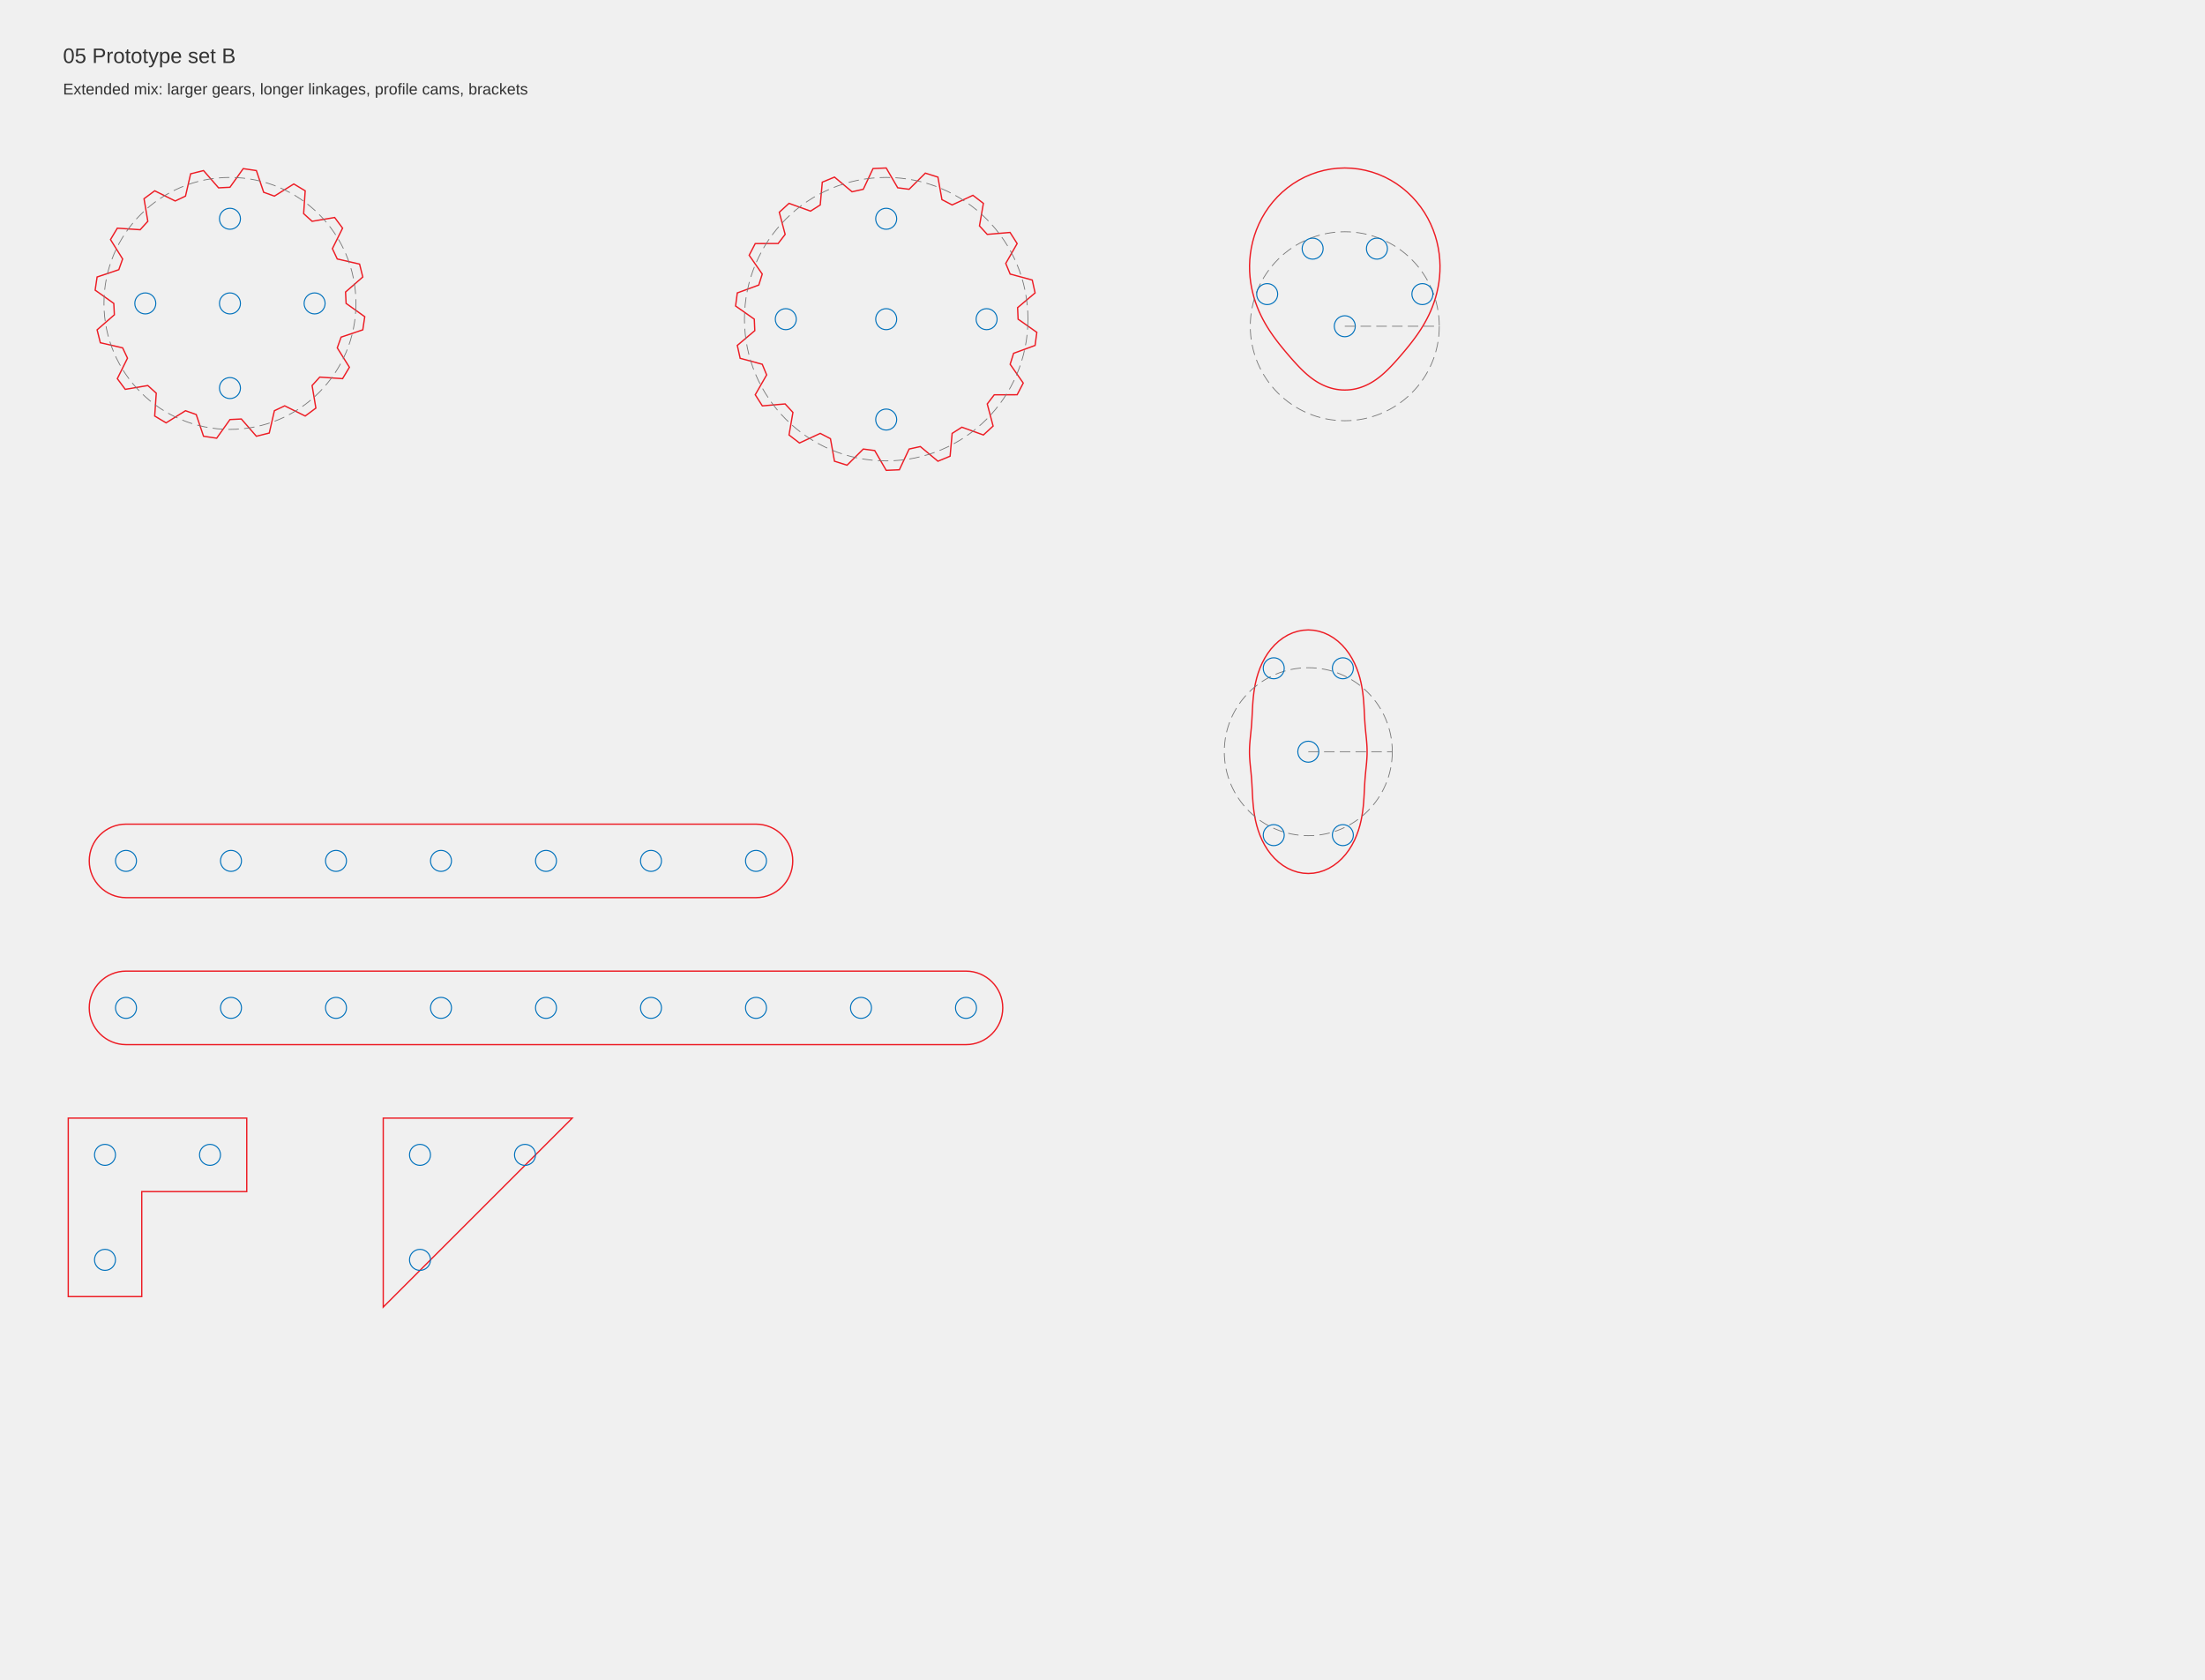
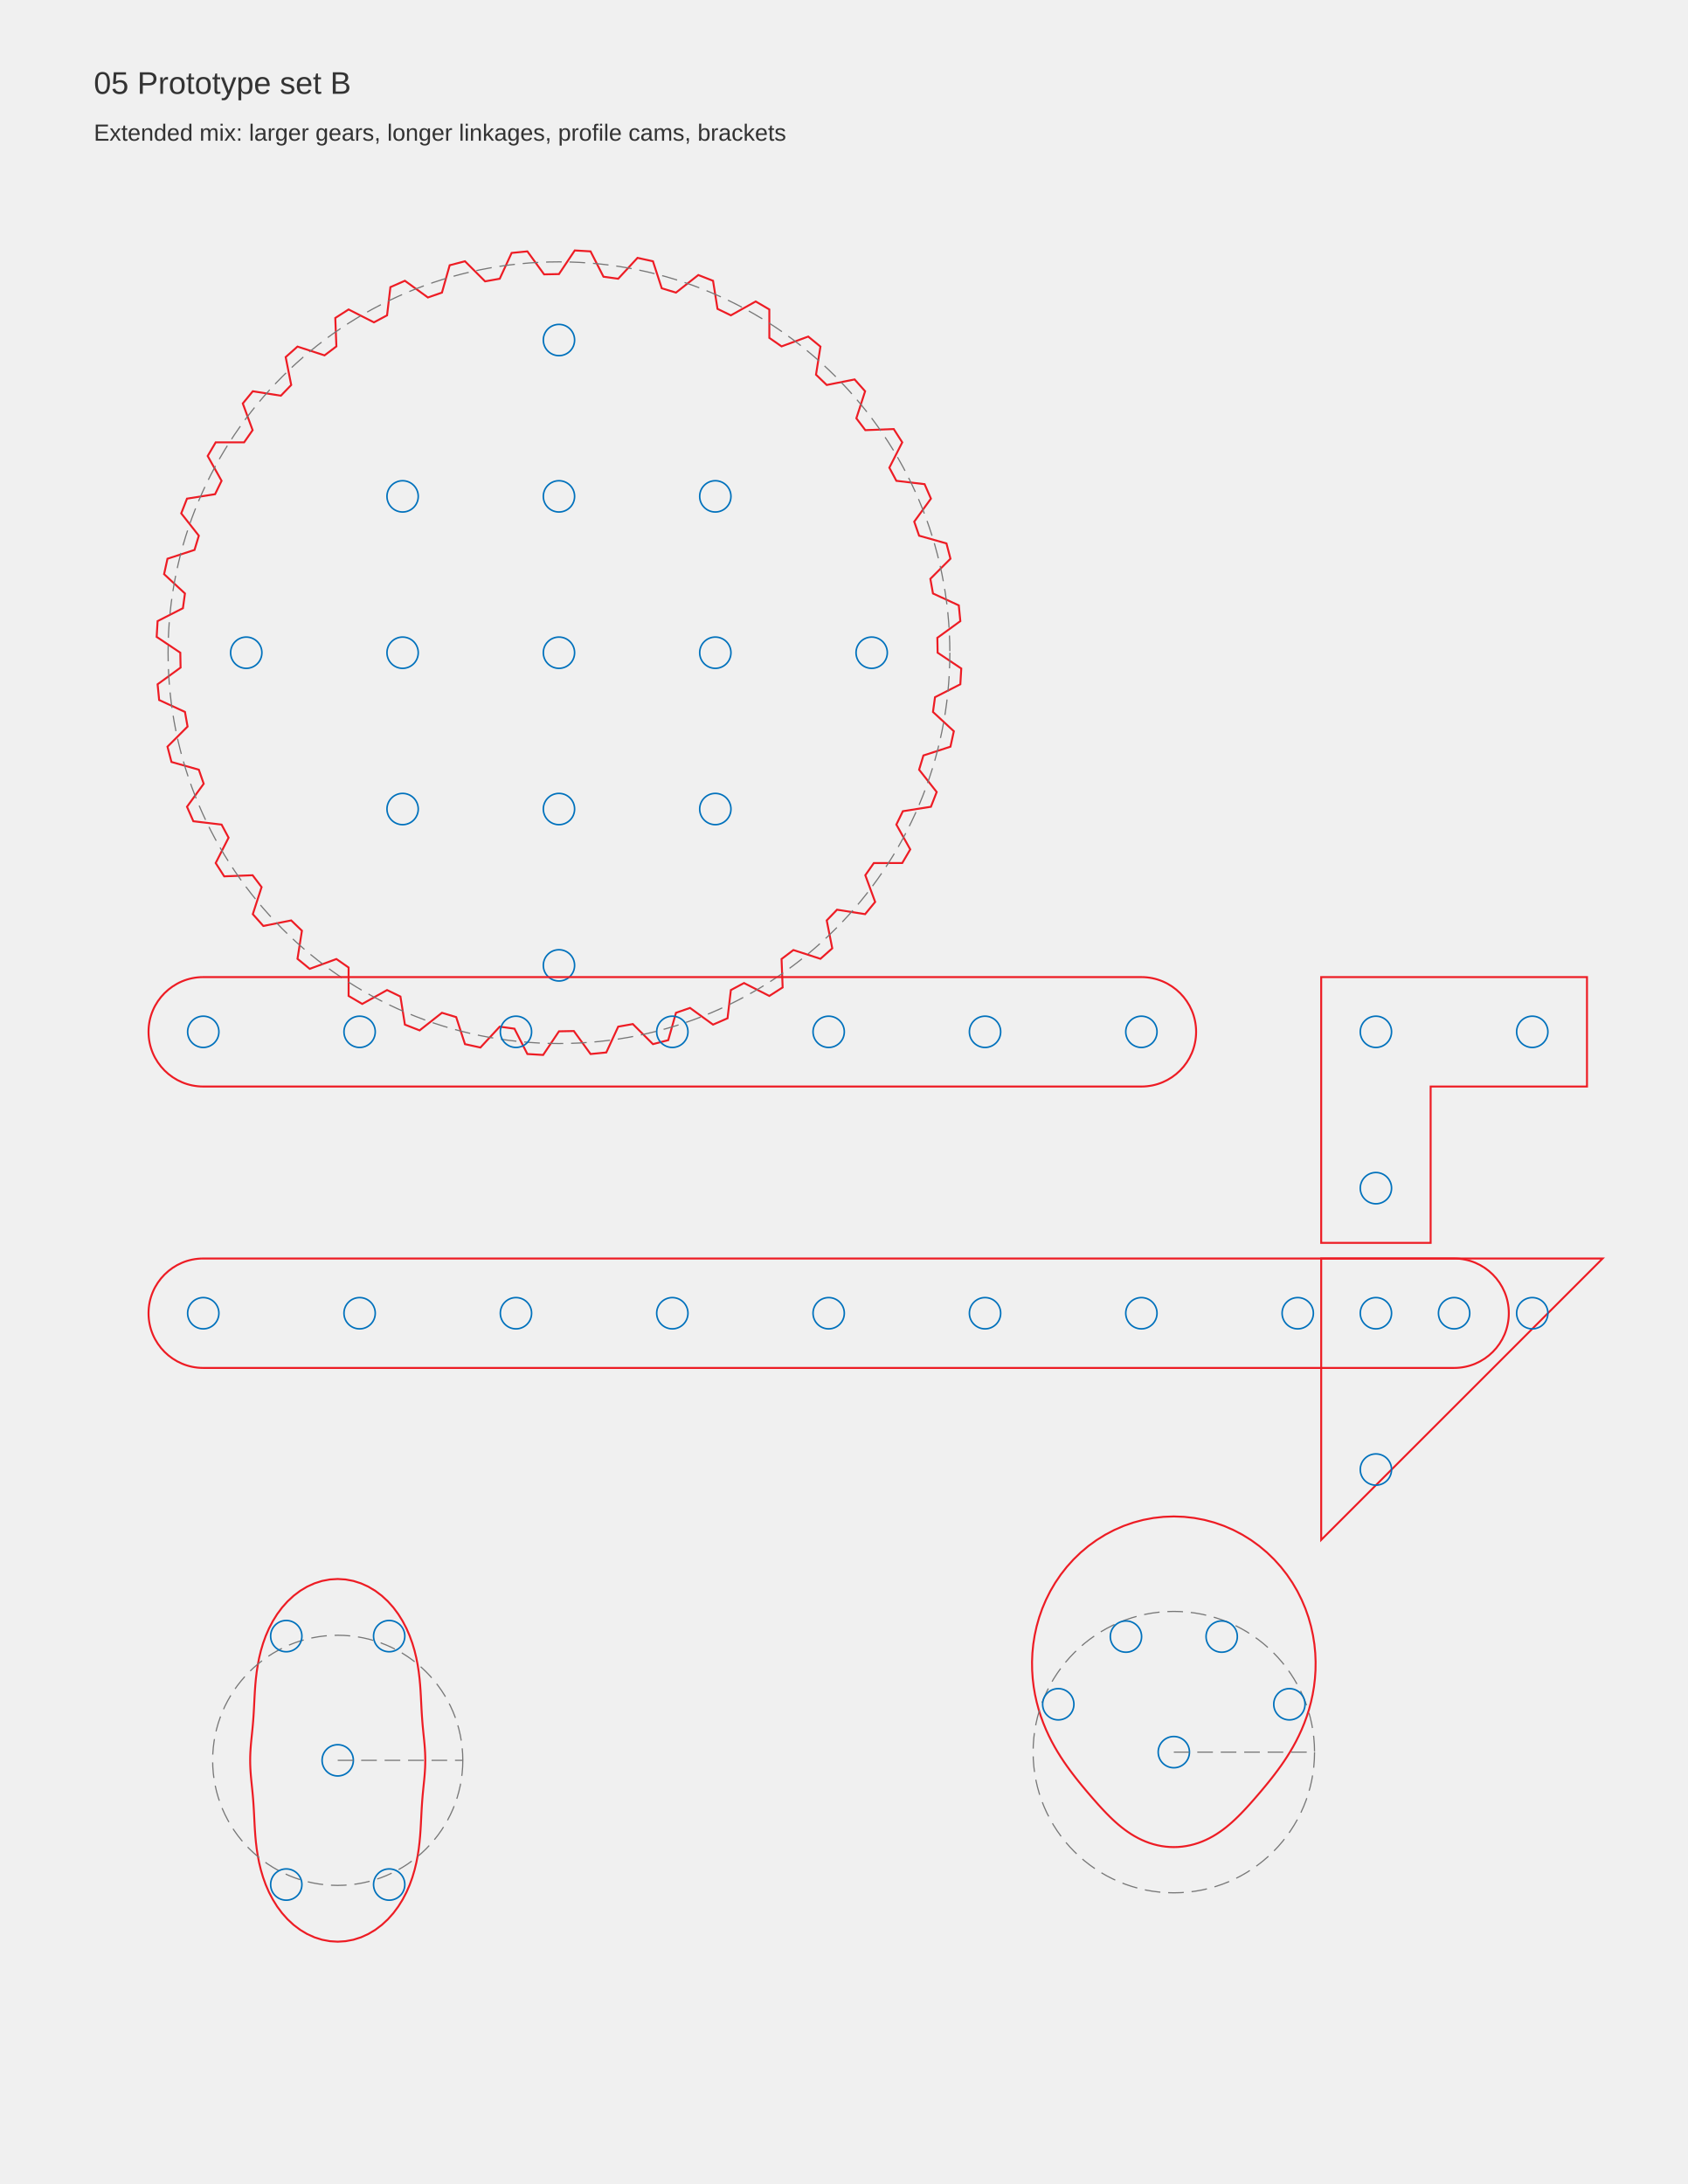
- <svg xmlns="http://www.w3.org/2000/svg" version="1.1" width="420mm" height="320mm" viewBox="0 0 420 320" data-profile-key="motionsmith-ms4n" data-grid-pitch-mm="20" data-hole-diameter-mm="4">
+ <svg xmlns="http://www.w3.org/2000/svg" version="1.1" width="215.9mm" height="279.4mm" viewBox="0 0 215.9 279.4" data-profile-key="motionsmith-ms4n" data-grid-pitch-mm="20" data-hole-diameter-mm="4">
  <defs>
    <style>
      .cut { fill: none; stroke: #ed1c24; stroke-width: 0.25; stroke-miterlimit: 10; }
      .drill { fill: none; stroke: #0071bc; stroke-width: 0.2; stroke-miterlimit: 10; }
      .score { fill: none; stroke: #777777; stroke-width: 0.15; stroke-dasharray: 2 1; }
      .label { fill: #333333; font-family: Arial, Helvetica, sans-serif; font-size: 4px; }
      .tiny { fill: #333333; font-family: Arial, Helvetica, sans-serif; font-size: 3px; }
      .small { fill: #333333; font-family: Arial, Helvetica, sans-serif; font-size: 3.6px; }
      .step-title { fill: #111827; font-family: Arial, Helvetica, sans-serif; font-size: 5px; font-weight: bold; }
      .part-card-label { fill: #111827; font-family: Arial, Helvetica, sans-serif; font-size: 3.5px; font-weight: bold; }
      .coord-label { fill: #111827; font-family: Arial, Helvetica, sans-serif; font-size: 6px; font-weight: bold; }
      .paper { fill: #ffffff; stroke: none; }
    </style>
  </defs>
  <text x="12" y="12" class="label" text-anchor="start">05 Prototype set B</text>
  <text x="12" y="18" class="tiny" text-anchor="start">Extended mix: larger gears, longer linkages, profile cams, brackets</text>
-   <g transform="translate(10 24)">
-     <path d="M 55.925 33.8 L 59.476 36.329 L 59.104 38.833 L 54.972 40.223 L 54.241 42.267 L 56.554 45.962 L 55.252 48.134 L 50.903 47.836 L 49.445 49.445 L 50.167 53.744 L 48.134 55.252 L 44.23 53.313 L 42.267 54.241 L 41.289 58.489 L 38.833 59.104 L 35.969 55.818 L 33.8 55.925 L 31.271 59.476 L 28.767 59.104 L 27.377 54.972 L 25.333 54.241 L 21.638 56.554 L 19.466 55.252 L 19.764 50.903 L 18.155 49.445 L 13.856 50.167 L 12.348 48.134 L 14.287 44.23 L 13.359 42.267 L 9.111 41.289 L 8.496 38.833 L 11.782 35.969 L 11.675 33.8 L 8.124 31.271 L 8.496 28.767 L 12.628 27.377 L 13.359 25.333 L 11.046 21.638 L 12.348 19.466 L 16.697 19.764 L 18.155 18.155 L 17.433 13.856 L 19.466 12.348 L 23.37 14.287 L 25.333 13.359 L 26.311 9.111 L 28.767 8.496 L 31.631 11.782 L 33.8 11.675 L 36.329 8.124 L 38.833 8.496 L 40.223 12.628 L 42.267 13.359 L 45.962 11.046 L 48.134 12.348 L 47.836 16.697 L 49.445 18.155 L 53.744 17.433 L 55.252 19.466 L 53.313 23.37 L 54.241 25.333 L 58.489 26.311 L 59.104 28.767 L 55.818 31.631 Z" class="cut gear-outline" data-teeth="16" data-pitch-radius-mm="24" data-root-radius-mm="22.125" data-outer-radius-mm="25.8" data-attachment-hole-pattern="radial" />
+   <g transform="translate(12 24)">
+     <path d="M 107.938 59.5 L 110.96 61.522 L 110.841 63.541 L 107.602 65.193 L 107.341 67.077 L 110.01 69.547 L 109.577 71.522 L 106.119 72.648 L 105.567 74.468 L 107.817 77.325 L 107.08 79.208 L 103.488 79.779 L 102.658 81.49 L 104.434 84.664 L 103.411 86.409 L 99.774 86.41 L 98.687 87.971 L 99.944 91.383 L 98.661 92.947 L 95.069 92.379 L 93.75 93.75 L 94.458 97.318 L 92.947 98.661 L 89.487 97.539 L 87.971 98.687 L 88.112 102.321 L 86.409 103.411 L 83.168 101.762 L 81.49 102.658 L 81.061 106.269 L 79.208 107.08 L 76.265 104.944 L 74.468 105.567 L 73.479 109.066 L 71.522 109.577 L 68.95 107.007 L 67.077 107.341 L 65.553 110.643 L 63.541 110.841 L 61.402 107.9 L 59.5 107.938 L 57.478 110.96 L 55.459 110.841 L 53.807 107.602 L 51.923 107.341 L 49.453 110.01 L 47.478 109.577 L 46.352 106.119 L 44.532 105.567 L 41.675 107.817 L 39.792 107.08 L 39.221 103.488 L 37.51 102.658 L 34.336 104.434 L 32.591 103.411 L 32.59 99.774 L 31.029 98.687 L 27.617 99.944 L 26.053 98.661 L 26.621 95.069 L 25.25 93.75 L 21.682 94.458 L 20.339 92.947 L 21.461 89.487 L 20.313 87.971 L 16.679 88.112 L 15.589 86.409 L 17.238 83.168 L 16.342 81.49 L 12.731 81.061 L 11.92 79.208 L 14.056 76.265 L 13.433 74.468 L 9.934 73.479 L 9.423 71.522 L 11.993 68.95 L 11.659 67.077 L 8.357 65.553 L 8.159 63.541 L 11.1 61.402 L 11.062 59.5 L 8.04 57.478 L 8.159 55.459 L 11.398 53.807 L 11.659 51.923 L 8.99 49.453 L 9.423 47.478 L 12.881 46.352 L 13.433 44.532 L 11.183 41.675 L 11.92 39.792 L 15.512 39.221 L 16.342 37.51 L 14.566 34.336 L 15.589 32.591 L 19.226 32.59 L 20.313 31.029 L 19.056 27.617 L 20.339 26.053 L 23.931 26.621 L 25.25 25.25 L 24.542 21.682 L 26.053 20.339 L 29.513 21.461 L 31.029 20.313 L 30.888 16.679 L 32.591 15.589 L 35.832 17.238 L 37.51 16.342 L 37.939 12.731 L 39.792 11.92 L 42.735 14.056 L 44.532 13.433 L 45.521 9.934 L 47.478 9.423 L 50.05 11.993 L 51.923 11.659 L 53.447 8.357 L 55.459 8.159 L 57.598 11.1 L 59.5 11.062 L 61.522 8.04 L 63.541 8.159 L 65.193 11.398 L 67.077 11.659 L 69.547 8.99 L 71.522 9.423 L 72.648 12.881 L 74.468 13.433 L 77.325 11.183 L 79.208 11.92 L 79.779 15.512 L 81.49 16.342 L 84.664 14.566 L 86.409 15.589 L 86.41 19.226 L 87.971 20.313 L 91.383 19.056 L 92.947 20.339 L 92.379 23.931 L 93.75 25.25 L 97.318 24.542 L 98.661 26.053 L 97.539 29.513 L 98.687 31.029 L 102.321 30.888 L 103.411 32.591 L 101.762 35.832 L 102.658 37.51 L 106.269 37.939 L 107.08 39.792 L 104.944 42.735 L 105.567 44.532 L 109.066 45.521 L 109.577 47.478 L 107.007 50.05 L 107.341 51.923 L 110.643 53.447 L 110.841 55.459 L 107.9 57.598 Z" class="cut gear-outline" data-teeth="40" data-pitch-radius-mm="50" data-root-radius-mm="48.438" data-outer-radius-mm="51.5" data-attachment-hole-pattern="grid" />
  </g>
-   <g transform="translate(10 24)">
-     <circle cx="33.8" cy="33.8" r="2" class="drill axle-hole" data-hole-role="axle" data-hole-diameter-mm="4" />
+   <g transform="translate(12 24)">
+     <circle cx="59.5" cy="59.5" r="2" class="drill axle-hole" data-hole-role="axle" data-hole-diameter-mm="4" />
  </g>
-   <g transform="translate(10 24)">
-     <circle cx="33.8" cy="33.8" r="24" class="score pitch-circle" />
+   <g transform="translate(12 24)">
+     <circle cx="59.5" cy="59.5" r="50" class="score pitch-circle" />
  </g>
-   <g transform="translate(10 24)">
-     <circle cx="49.925" cy="33.8" r="2" class="drill linkage-hole bracket-hole crank-hole handle-hole" data-hole-role="linkage-bracket-crank-handle" data-attachment-kinds="linkage bracket crank handle" data-hole-diameter-mm="4" data-hole-index="0" data-hole-x-offset-mm="16.125" data-hole-y-offset-mm="0" data-hole-radius-mm="16.125" />
+   <g transform="translate(12 24)">
+     <circle cx="59.5" cy="39.5" r="2" class="drill linkage-hole bracket-hole crank-hole handle-hole" data-hole-role="linkage-bracket-crank-handle" data-attachment-kinds="linkage bracket crank handle" data-hole-diameter-mm="4" data-hole-index="0" data-hole-x-offset-mm="0" data-hole-y-offset-mm="-20" data-hole-radius-mm="20" />
  </g>
-   <g transform="translate(10 24)">
-     <circle cx="33.8" cy="49.925" r="2" class="drill linkage-hole bracket-hole crank-hole handle-hole" data-hole-role="linkage-bracket-crank-handle" data-attachment-kinds="linkage bracket crank handle" data-hole-diameter-mm="4" data-hole-index="1" data-hole-x-offset-mm="0" data-hole-y-offset-mm="16.125" data-hole-radius-mm="16.125" />
+   <g transform="translate(12 24)">
+     <circle cx="39.5" cy="59.5" r="2" class="drill linkage-hole bracket-hole crank-hole handle-hole" data-hole-role="linkage-bracket-crank-handle" data-attachment-kinds="linkage bracket crank handle" data-hole-diameter-mm="4" data-hole-index="1" data-hole-x-offset-mm="-20" data-hole-y-offset-mm="0" data-hole-radius-mm="20" />
  </g>
-   <g transform="translate(10 24)">
-     <circle cx="17.675" cy="33.8" r="2" class="drill linkage-hole bracket-hole crank-hole handle-hole" data-hole-role="linkage-bracket-crank-handle" data-attachment-kinds="linkage bracket crank handle" data-hole-diameter-mm="4" data-hole-index="2" data-hole-x-offset-mm="-16.125" data-hole-y-offset-mm="0" data-hole-radius-mm="16.125" />
+   <g transform="translate(12 24)">
+     <circle cx="79.5" cy="59.5" r="2" class="drill linkage-hole bracket-hole crank-hole handle-hole" data-hole-role="linkage-bracket-crank-handle" data-attachment-kinds="linkage bracket crank handle" data-hole-diameter-mm="4" data-hole-index="2" data-hole-x-offset-mm="20" data-hole-y-offset-mm="0" data-hole-radius-mm="20" />
  </g>
-   <g transform="translate(10 24)">
-     <circle cx="33.8" cy="17.675" r="2" class="drill linkage-hole bracket-hole crank-hole handle-hole" data-hole-role="linkage-bracket-crank-handle" data-attachment-kinds="linkage bracket crank handle" data-hole-diameter-mm="4" data-hole-index="3" data-hole-x-offset-mm="-0" data-hole-y-offset-mm="-16.125" data-hole-radius-mm="16.125" />
+   <g transform="translate(12 24)">
+     <circle cx="59.5" cy="79.5" r="2" class="drill linkage-hole bracket-hole crank-hole handle-hole" data-hole-role="linkage-bracket-crank-handle" data-attachment-kinds="linkage bracket crank handle" data-hole-diameter-mm="4" data-hole-index="3" data-hole-x-offset-mm="0" data-hole-y-offset-mm="20" data-hole-radius-mm="20" />
  </g>
-   <g transform="translate(132 24)">
-     <path d="M 61.925 36.8 L 65.49 39.31 L 65.162 41.801 L 61.069 43.303 L 60.41 45.393 L 62.902 48.971 L 61.742 51.2 L 57.381 51.211 L 56.047 52.95 L 57.165 57.165 L 55.312 58.862 L 51.211 57.381 L 49.362 58.559 L 48.971 62.902 L 46.65 63.863 L 43.303 61.069 L 41.163 61.543 L 39.31 65.49 L 36.8 65.6 L 34.61 61.829 L 32.437 61.543 L 29.346 64.619 L 26.95 63.863 L 26.182 59.571 L 24.238 58.559 L 20.281 60.392 L 18.288 58.862 L 19.034 54.566 L 17.553 52.95 L 13.208 53.319 L 11.858 51.2 L 14.029 47.418 L 13.19 45.393 L 8.981 44.254 L 8.438 41.801 L 11.771 38.99 L 11.675 36.8 L 8.11 34.29 L 8.438 31.799 L 12.531 30.297 L 13.19 28.207 L 10.698 24.629 L 11.858 22.4 L 16.219 22.389 L 17.553 20.65 L 16.435 16.435 L 18.288 14.738 L 22.389 16.219 L 24.237 15.041 L 24.629 10.698 L 26.95 9.737 L 30.297 12.531 L 32.437 12.057 L 34.29 8.11 L 36.8 8 L 38.99 11.771 L 41.163 12.057 L 44.254 8.981 L 46.65 9.737 L 47.418 14.029 L 49.362 15.041 L 53.319 13.208 L 55.312 14.738 L 54.566 19.034 L 56.047 20.65 L 60.392 20.281 L 61.742 22.4 L 59.571 26.182 L 60.41 28.207 L 64.619 29.346 L 65.162 31.799 L 61.829 34.61 Z" class="cut gear-outline" data-teeth="18" data-pitch-radius-mm="27" data-root-radius-mm="25.125" data-outer-radius-mm="28.8" data-attachment-hole-pattern="radial" />
+   <g transform="translate(12 24)">
+     <circle cx="39.5" cy="39.5" r="2" class="drill linkage-hole bracket-hole crank-hole handle-hole" data-hole-role="linkage-bracket-crank-handle" data-attachment-kinds="linkage bracket crank handle" data-hole-diameter-mm="4" data-hole-index="4" data-hole-x-offset-mm="-20" data-hole-y-offset-mm="-20" data-hole-radius-mm="28.284" />
  </g>
-   <g transform="translate(132 24)">
-     <circle cx="36.8" cy="36.8" r="2" class="drill axle-hole" data-hole-role="axle" data-hole-diameter-mm="4" />
+   <g transform="translate(12 24)">
+     <circle cx="79.5" cy="39.5" r="2" class="drill linkage-hole bracket-hole crank-hole handle-hole" data-hole-role="linkage-bracket-crank-handle" data-attachment-kinds="linkage bracket crank handle" data-hole-diameter-mm="4" data-hole-index="5" data-hole-x-offset-mm="20" data-hole-y-offset-mm="-20" data-hole-radius-mm="28.284" />
  </g>
-   <g transform="translate(132 24)">
-     <circle cx="36.8" cy="36.8" r="27" class="score pitch-circle" />
+   <g transform="translate(12 24)">
+     <circle cx="39.5" cy="79.5" r="2" class="drill linkage-hole bracket-hole crank-hole handle-hole" data-hole-role="linkage-bracket-crank-handle" data-attachment-kinds="linkage bracket crank handle" data-hole-diameter-mm="4" data-hole-index="6" data-hole-x-offset-mm="-20" data-hole-y-offset-mm="20" data-hole-radius-mm="28.284" />
  </g>
-   <g transform="translate(132 24)">
-     <circle cx="55.925" cy="36.8" r="2" class="drill linkage-hole bracket-hole crank-hole handle-hole" data-hole-role="linkage-bracket-crank-handle" data-attachment-kinds="linkage bracket crank handle" data-hole-diameter-mm="4" data-hole-index="0" data-hole-x-offset-mm="19.125" data-hole-y-offset-mm="0" data-hole-radius-mm="19.125" />
+   <g transform="translate(12 24)">
+     <circle cx="79.5" cy="79.5" r="2" class="drill linkage-hole bracket-hole crank-hole handle-hole" data-hole-role="linkage-bracket-crank-handle" data-attachment-kinds="linkage bracket crank handle" data-hole-diameter-mm="4" data-hole-index="7" data-hole-x-offset-mm="20" data-hole-y-offset-mm="20" data-hole-radius-mm="28.284" />
  </g>
-   <g transform="translate(132 24)">
-     <circle cx="36.8" cy="55.925" r="2" class="drill linkage-hole bracket-hole crank-hole handle-hole" data-hole-role="linkage-bracket-crank-handle" data-attachment-kinds="linkage bracket crank handle" data-hole-diameter-mm="4" data-hole-index="1" data-hole-x-offset-mm="0" data-hole-y-offset-mm="19.125" data-hole-radius-mm="19.125" />
+   <g transform="translate(12 24)">
+     <circle cx="59.5" cy="19.5" r="2" class="drill linkage-hole bracket-hole crank-hole handle-hole" data-hole-role="linkage-bracket-crank-handle" data-attachment-kinds="linkage bracket crank handle" data-hole-diameter-mm="4" data-hole-index="8" data-hole-x-offset-mm="0" data-hole-y-offset-mm="-40" data-hole-radius-mm="40" />
  </g>
-   <g transform="translate(132 24)">
-     <circle cx="17.675" cy="36.8" r="2" class="drill linkage-hole bracket-hole crank-hole handle-hole" data-hole-role="linkage-bracket-crank-handle" data-attachment-kinds="linkage bracket crank handle" data-hole-diameter-mm="4" data-hole-index="2" data-hole-x-offset-mm="-19.125" data-hole-y-offset-mm="0" data-hole-radius-mm="19.125" />
+   <g transform="translate(12 24)">
+     <circle cx="19.5" cy="59.5" r="2" class="drill linkage-hole bracket-hole crank-hole handle-hole" data-hole-role="linkage-bracket-crank-handle" data-attachment-kinds="linkage bracket crank handle" data-hole-diameter-mm="4" data-hole-index="9" data-hole-x-offset-mm="-40" data-hole-y-offset-mm="0" data-hole-radius-mm="40" />
  </g>
-   <g transform="translate(132 24)">
-     <circle cx="36.8" cy="17.675" r="2" class="drill linkage-hole bracket-hole crank-hole handle-hole" data-hole-role="linkage-bracket-crank-handle" data-attachment-kinds="linkage bracket crank handle" data-hole-diameter-mm="4" data-hole-index="3" data-hole-x-offset-mm="-0" data-hole-y-offset-mm="-19.125" data-hole-radius-mm="19.125" />
+   <g transform="translate(12 24)">
+     <circle cx="99.5" cy="59.5" r="2" class="drill linkage-hole bracket-hole crank-hole handle-hole" data-hole-role="linkage-bracket-crank-handle" data-attachment-kinds="linkage bracket crank handle" data-hole-diameter-mm="4" data-hole-index="10" data-hole-x-offset-mm="40" data-hole-y-offset-mm="0" data-hole-radius-mm="40" />
  </g>
-   <g transform="translate(10 150)">
+   <g transform="translate(12 24)">
+     <circle cx="59.5" cy="99.5" r="2" class="drill linkage-hole bracket-hole crank-hole handle-hole" data-hole-role="linkage-bracket-crank-handle" data-attachment-kinds="linkage bracket crank handle" data-hole-diameter-mm="4" data-hole-index="11" data-hole-x-offset-mm="0" data-hole-y-offset-mm="40" data-hole-radius-mm="40" />
+   </g>
+   <g transform="translate(12 118)">
    <path d="M 14 7 L 134 7 A 7 7 0 0 1 134 21 L 14 21 A 7 7 0 0 1 14 7 Z" class="cut linkage-outline" data-cells="6" data-length-mm="120" data-pitch-mm="20" data-hole-count="7" />
  </g>
-   <g transform="translate(10 150)">
+   <g transform="translate(12 118)">
    <circle cx="14" cy="14" r="2" class="drill linkage-hole bracket-hole" data-hole-role="linkage-bracket" data-hole-diameter-mm="4" data-hole-index="0" />
  </g>
-   <g transform="translate(10 150)">
+   <g transform="translate(12 118)">
    <circle cx="34" cy="14" r="2" class="drill linkage-hole bracket-hole" data-hole-role="linkage-bracket" data-hole-diameter-mm="4" data-hole-index="1" />
  </g>
-   <g transform="translate(10 150)">
+   <g transform="translate(12 118)">
    <circle cx="54" cy="14" r="2" class="drill linkage-hole bracket-hole" data-hole-role="linkage-bracket" data-hole-diameter-mm="4" data-hole-index="2" />
  </g>
-   <g transform="translate(10 150)">
+   <g transform="translate(12 118)">
    <circle cx="74" cy="14" r="2" class="drill linkage-hole bracket-hole" data-hole-role="linkage-bracket" data-hole-diameter-mm="4" data-hole-index="3" />
  </g>
-   <g transform="translate(10 150)">
+   <g transform="translate(12 118)">
    <circle cx="94" cy="14" r="2" class="drill linkage-hole bracket-hole" data-hole-role="linkage-bracket" data-hole-diameter-mm="4" data-hole-index="4" />
  </g>
-   <g transform="translate(10 150)">
+   <g transform="translate(12 118)">
    <circle cx="114" cy="14" r="2" class="drill linkage-hole bracket-hole" data-hole-role="linkage-bracket" data-hole-diameter-mm="4" data-hole-index="5" />
  </g>
-   <g transform="translate(10 150)">
+   <g transform="translate(12 118)">
    <circle cx="134" cy="14" r="2" class="drill linkage-hole bracket-hole" data-hole-role="linkage-bracket" data-hole-diameter-mm="4" data-hole-index="6" />
  </g>
-   <g transform="translate(10 178)">
+   <g transform="translate(12 154)">
    <path d="M 14 7 L 174 7 A 7 7 0 0 1 174 21 L 14 21 A 7 7 0 0 1 14 7 Z" class="cut linkage-outline" data-cells="8" data-length-mm="160" data-pitch-mm="20" data-hole-count="9" />
  </g>
-   <g transform="translate(10 178)">
+   <g transform="translate(12 154)">
    <circle cx="14" cy="14" r="2" class="drill linkage-hole bracket-hole" data-hole-role="linkage-bracket" data-hole-diameter-mm="4" data-hole-index="0" />
  </g>
-   <g transform="translate(10 178)">
+   <g transform="translate(12 154)">
    <circle cx="34" cy="14" r="2" class="drill linkage-hole bracket-hole" data-hole-role="linkage-bracket" data-hole-diameter-mm="4" data-hole-index="1" />
  </g>
-   <g transform="translate(10 178)">
+   <g transform="translate(12 154)">
    <circle cx="54" cy="14" r="2" class="drill linkage-hole bracket-hole" data-hole-role="linkage-bracket" data-hole-diameter-mm="4" data-hole-index="2" />
  </g>
-   <g transform="translate(10 178)">
+   <g transform="translate(12 154)">
    <circle cx="74" cy="14" r="2" class="drill linkage-hole bracket-hole" data-hole-role="linkage-bracket" data-hole-diameter-mm="4" data-hole-index="3" />
  </g>
-   <g transform="translate(10 178)">
+   <g transform="translate(12 154)">
    <circle cx="94" cy="14" r="2" class="drill linkage-hole bracket-hole" data-hole-role="linkage-bracket" data-hole-diameter-mm="4" data-hole-index="4" />
  </g>
-   <g transform="translate(10 178)">
+   <g transform="translate(12 154)">
    <circle cx="114" cy="14" r="2" class="drill linkage-hole bracket-hole" data-hole-role="linkage-bracket" data-hole-diameter-mm="4" data-hole-index="5" />
  </g>
-   <g transform="translate(10 178)">
+   <g transform="translate(12 154)">
    <circle cx="134" cy="14" r="2" class="drill linkage-hole bracket-hole" data-hole-role="linkage-bracket" data-hole-diameter-mm="4" data-hole-index="6" />
  </g>
-   <g transform="translate(10 178)">
+   <g transform="translate(12 154)">
    <circle cx="154" cy="14" r="2" class="drill linkage-hole bracket-hole" data-hole-role="linkage-bracket" data-hole-diameter-mm="4" data-hole-index="7" />
  </g>
-   <g transform="translate(10 178)">
+   <g transform="translate(12 154)">
    <circle cx="174" cy="14" r="2" class="drill linkage-hole bracket-hole" data-hole-role="linkage-bracket" data-hole-diameter-mm="4" data-hole-index="8" />
  </g>
-   <g transform="translate(218 112)">
+   <g transform="translate(12 194)">
    <path d="M 31.2 8 L 32.21 8.063 L 33.208 8.251 L 34.181 8.561 L 35.117 8.985 L 36.007 9.517 L 36.841 10.147 L 37.613 10.862 L 38.316 11.65 L 38.947 12.498 L 39.504 13.393 L 39.988 14.319 L 40.4 15.265 L 40.745 16.218 L 41.027 17.166 L 41.253 18.099 L 41.429 19.009 L 41.564 19.889 L 41.665 20.735 L 41.74 21.542 L 41.795 22.31 L 41.837 23.038 L 41.872 23.727 L 41.905 24.38 L 41.939 25 L 41.976 25.591 L 42.017 26.156 L 42.062 26.701 L 42.112 27.228 L 42.163 27.743 L 42.215 28.248 L 42.265 28.747 L 42.31 29.241 L 42.347 29.732 L 42.376 30.222 L 42.394 30.711 L 42.4 31.2 L 42.394 31.689 L 42.376 32.178 L 42.347 32.668 L 42.31 33.159 L 42.265 33.653 L 42.215 34.152 L 42.163 34.657 L 42.112 35.172 L 42.062 35.699 L 42.017 36.244 L 41.976 36.809 L 41.939 37.4 L 41.905 38.02 L 41.872 38.673 L 41.837 39.362 L 41.795 40.09 L 41.74 40.858 L 41.665 41.665 L 41.564 42.511 L 41.429 43.391 L 41.253 44.301 L 41.027 45.234 L 40.745 46.182 L 40.4 47.135 L 39.988 48.081 L 39.504 49.007 L 38.947 49.902 L 38.316 50.75 L 37.613 51.538 L 36.841 52.253 L 36.007 52.883 L 35.117 53.415 L 34.181 53.839 L 33.208 54.149 L 32.21 54.337 L 31.2 54.4 L 30.19 54.337 L 29.192 54.149 L 28.219 53.839 L 27.283 53.415 L 26.393 52.883 L 25.559 52.253 L 24.787 51.538 L 24.084 50.75 L 23.453 49.902 L 22.896 49.007 L 22.412 48.081 L 22 47.135 L 21.655 46.182 L 21.373 45.234 L 21.147 44.301 L 20.971 43.391 L 20.836 42.511 L 20.735 41.665 L 20.66 40.858 L 20.605 40.09 L 20.563 39.362 L 20.528 38.673 L 20.495 38.02 L 20.461 37.4 L 20.424 36.809 L 20.383 36.244 L 20.338 35.699 L 20.288 35.172 L 20.237 34.657 L 20.185 34.152 L 20.135 33.653 L 20.09 33.159 L 20.053 32.668 L 20.024 32.178 L 20.006 31.689 L 20 31.2 L 20.006 30.711 L 20.024 30.222 L 20.053 29.732 L 20.09 29.241 L 20.135 28.747 L 20.185 28.248 L 20.237 27.743 L 20.288 27.228 L 20.338 26.701 L 20.383 26.156 L 20.424 25.591 L 20.461 25 L 20.495 24.38 L 20.528 23.727 L 20.563 23.038 L 20.605 22.31 L 20.66 21.542 L 20.735 20.735 L 20.836 19.889 L 20.971 19.009 L 21.147 18.099 L 21.373 17.166 L 21.655 16.218 L 22 15.265 L 22.412 14.319 L 22.896 13.393 L 23.453 12.498 L 24.084 11.65 L 24.787 10.862 L 25.559 10.147 L 26.393 9.517 L 27.283 8.985 L 28.219 8.561 L 29.192 8.251 L 30.19 8.063 Z" class="cut cam-outline" data-cam-key="oval" data-base-radius-mm="16" data-eccentricity-mm="6" data-cam-lobes="2" data-profile-harmonic="0.2" data-rise-deg="120" data-high-dwell-deg="30" data-return-deg="120" data-physical-cam-preset="oval" data-profile-source="automataii.domain.mechanisms.cam.profile.build_pear_cam_profile_from_params" data-profile-sample-count="144" />
  </g>
-   <g transform="translate(218 112)">
+   <g transform="translate(12 194)">
    <circle cx="31.2" cy="31.2" r="2" class="drill axle-hole" data-hole-role="axle" data-hole-diameter-mm="4" />
  </g>
-   <g transform="translate(218 112)">
+   <g transform="translate(12 194)">
    <line x1="31.2" y1="31.2" x2="47.2" y2="31.2" class="score cam-base-radius" />
  </g>
-   <g transform="translate(218 112)">
+   <g transform="translate(12 194)">
    <circle cx="31.2" cy="31.2" r="16" class="score cam-base-circle" />
  </g>
-   <g transform="translate(218 112)">
+   <g transform="translate(12 194)">
    <circle cx="37.782" cy="47.091" r="2" class="drill linkage-hole bracket-hole crank-hole handle-hole" data-hole-role="linkage-bracket-crank-handle" data-attachment-kinds="linkage bracket crank handle" data-hole-diameter-mm="4" data-hole-index="0" data-hole-x-offset-mm="6.582" data-hole-y-offset-mm="15.891" />
  </g>
-   <g transform="translate(218 112)">
+   <g transform="translate(12 194)">
    <circle cx="24.618" cy="47.091" r="2" class="drill linkage-hole bracket-hole crank-hole handle-hole" data-hole-role="linkage-bracket-crank-handle" data-attachment-kinds="linkage bracket crank handle" data-hole-diameter-mm="4" data-hole-index="1" data-hole-x-offset-mm="-6.582" data-hole-y-offset-mm="15.891" />
  </g>
-   <g transform="translate(218 112)">
+   <g transform="translate(12 194)">
    <circle cx="24.618" cy="15.309" r="2" class="drill linkage-hole bracket-hole crank-hole handle-hole" data-hole-role="linkage-bracket-crank-handle" data-attachment-kinds="linkage bracket crank handle" data-hole-diameter-mm="4" data-hole-index="2" data-hole-x-offset-mm="-6.582" data-hole-y-offset-mm="-15.891" />
  </g>
-   <g transform="translate(218 112)">
+   <g transform="translate(12 194)">
    <circle cx="37.782" cy="15.309" r="2" class="drill linkage-hole bracket-hole crank-hole handle-hole" data-hole-role="linkage-bracket-crank-handle" data-attachment-kinds="linkage bracket crank handle" data-hole-diameter-mm="4" data-hole-index="3" data-hole-x-offset-mm="6.582" data-hole-y-offset-mm="-15.891" />
  </g>
-   <g transform="translate(218 24)">
+   <g transform="translate(112 186)">
    <path d="M 38.15 8 L 39.464 8.049 L 40.771 8.197 L 42.061 8.441 L 43.329 8.78 L 44.566 9.211 L 45.765 9.731 L 46.92 10.336 L 48.024 11.021 L 49.073 11.78 L 50.06 12.609 L 50.982 13.5 L 51.835 14.448 L 52.615 15.444 L 53.321 16.484 L 53.951 17.558 L 54.503 18.661 L 54.979 19.784 L 55.378 20.922 L 55.701 22.067 L 55.951 23.213 L 56.13 24.353 L 56.241 25.483 L 56.287 26.596 L 56.272 27.687 L 56.2 28.754 L 56.076 29.791 L 55.904 30.796 L 55.689 31.766 L 55.437 32.699 L 55.152 33.594 L 54.838 34.45 L 54.501 35.267 L 54.144 36.044 L 53.773 36.783 L 53.39 37.485 L 53 38.15 L 52.606 38.781 L 52.21 39.38 L 51.815 39.949 L 51.422 40.49 L 51.034 41.006 L 50.652 41.5 L 50.275 41.973 L 49.904 42.428 L 49.54 42.868 L 49.181 43.294 L 48.827 43.708 L 48.477 44.112 L 48.13 44.508 L 47.784 44.896 L 47.437 45.276 L 47.088 45.65 L 46.736 46.017 L 46.378 46.378 L 46.013 46.731 L 45.64 47.076 L 45.257 47.412 L 44.864 47.738 L 44.458 48.052 L 44.04 48.352 L 43.61 48.638 L 43.166 48.906 L 42.709 49.156 L 42.239 49.385 L 41.758 49.592 L 41.265 49.775 L 40.762 49.932 L 40.251 50.063 L 39.732 50.166 L 39.208 50.24 L 38.68 50.285 L 38.15 50.3 L 37.62 50.285 L 37.092 50.24 L 36.568 50.166 L 36.049 50.063 L 35.538 49.932 L 35.035 49.775 L 34.542 49.592 L 34.061 49.385 L 33.591 49.156 L 33.134 48.906 L 32.69 48.638 L 32.26 48.352 L 31.842 48.052 L 31.436 47.738 L 31.043 47.412 L 30.66 47.076 L 30.287 46.731 L 29.922 46.378 L 29.564 46.017 L 29.212 45.65 L 28.863 45.276 L 28.516 44.896 L 28.17 44.508 L 27.823 44.113 L 27.473 43.708 L 27.119 43.294 L 26.76 42.868 L 26.396 42.428 L 26.025 41.973 L 25.648 41.5 L 25.266 41.006 L 24.878 40.49 L 24.485 39.949 L 24.09 39.38 L 23.694 38.781 L 23.3 38.15 L 22.91 37.485 L 22.527 36.783 L 22.156 36.044 L 21.799 35.267 L 21.462 34.45 L 21.148 33.594 L 20.863 32.699 L 20.611 31.766 L 20.396 30.796 L 20.224 29.791 L 20.1 28.754 L 20.028 27.687 L 20.013 26.596 L 20.059 25.483 L 20.17 24.353 L 20.349 23.213 L 20.599 22.067 L 20.922 20.922 L 21.321 19.784 L 21.797 18.661 L 22.349 17.558 L 22.979 16.484 L 23.685 15.444 L 24.465 14.448 L 25.318 13.5 L 26.24 12.609 L 27.227 11.78 L 28.276 11.021 L 29.38 10.336 L 30.535 9.731 L 31.734 9.211 L 32.971 8.78 L 34.239 8.441 L 35.529 8.197 L 36.836 8.049 Z" class="cut cam-outline" data-cam-key="pear" data-base-radius-mm="18" data-eccentricity-mm="9" data-cam-lobes="1" data-profile-harmonic="0.35" data-rise-deg="150" data-high-dwell-deg="45" data-return-deg="75" data-physical-cam-preset="pear" data-profile-source="automataii.domain.mechanisms.cam.profile.build_pear_cam_profile_from_params" data-profile-sample-count="144" />
  </g>
-   <g transform="translate(218 24)">
+   <g transform="translate(112 186)">
    <circle cx="38.15" cy="38.15" r="2" class="drill axle-hole" data-hole-role="axle" data-hole-diameter-mm="4" />
  </g>
-   <g transform="translate(218 24)">
+   <g transform="translate(112 186)">
    <line x1="38.15" y1="38.15" x2="56.15" y2="38.15" class="score cam-base-radius" />
  </g>
-   <g transform="translate(218 24)">
+   <g transform="translate(112 186)">
    <circle cx="38.15" cy="38.15" r="18" class="score cam-base-circle" />
  </g>
-   <g transform="translate(218 24)">
+   <g transform="translate(112 186)">
    <circle cx="23.368" cy="32.027" r="2" class="drill linkage-hole bracket-hole crank-hole handle-hole" data-hole-role="linkage-bracket-crank-handle" data-attachment-kinds="linkage bracket crank handle" data-hole-diameter-mm="4" data-hole-index="0" data-hole-x-offset-mm="-14.782" data-hole-y-offset-mm="-6.123" />
  </g>
-   <g transform="translate(218 24)">
+   <g transform="translate(112 186)">
    <circle cx="32.027" cy="23.368" r="2" class="drill linkage-hole bracket-hole crank-hole handle-hole" data-hole-role="linkage-bracket-crank-handle" data-attachment-kinds="linkage bracket crank handle" data-hole-diameter-mm="4" data-hole-index="1" data-hole-x-offset-mm="-6.123" data-hole-y-offset-mm="-14.782" />
  </g>
-   <g transform="translate(218 24)">
+   <g transform="translate(112 186)">
    <circle cx="44.273" cy="23.368" r="2" class="drill linkage-hole bracket-hole crank-hole handle-hole" data-hole-role="linkage-bracket-crank-handle" data-attachment-kinds="linkage bracket crank handle" data-hole-diameter-mm="4" data-hole-index="2" data-hole-x-offset-mm="6.123" data-hole-y-offset-mm="-14.782" />
  </g>
-   <g transform="translate(218 24)">
+   <g transform="translate(112 186)">
    <circle cx="52.932" cy="32.027" r="2" class="drill linkage-hole bracket-hole crank-hole handle-hole" data-hole-role="linkage-bracket-crank-handle" data-attachment-kinds="linkage bracket crank handle" data-hole-diameter-mm="4" data-hole-index="3" data-hole-x-offset-mm="14.782" data-hole-y-offset-mm="-6.123" />
  </g>
-   <g transform="translate(10 210)">
+   <g transform="translate(166 122)">
    <path d="M 3 3 L 37 3 L 37 17 L 17 17 L 17 37 L 3 37 Z" class="cut bracket-outline" data-bracket-key="l-3-hole" data-pitch-mm="20" data-hole-count="3" />
  </g>
-   <g transform="translate(10 210)">
+   <g transform="translate(166 122)">
    <circle cx="10" cy="10" r="2" class="drill bracket-hole linkage-hole" data-hole-role="bracket" data-hole-diameter-mm="4" data-hole-index="0" data-hole-x-mm="10" data-hole-y-mm="10" />
  </g>
-   <g transform="translate(10 210)">
+   <g transform="translate(166 122)">
    <circle cx="30" cy="10" r="2" class="drill bracket-hole linkage-hole" data-hole-role="bracket" data-hole-diameter-mm="4" data-hole-index="1" data-hole-x-mm="30" data-hole-y-mm="10" />
  </g>
-   <g transform="translate(10 210)">
+   <g transform="translate(166 122)">
    <circle cx="10" cy="30" r="2" class="drill bracket-hole linkage-hole" data-hole-role="bracket" data-hole-diameter-mm="4" data-hole-index="2" data-hole-x-mm="10" data-hole-y-mm="30" />
  </g>
-   <g transform="translate(70 210)">
+   <g transform="translate(166 158)">
    <path d="M 3 3 L 39 3 L 3 39 Z" class="cut bracket-outline" data-bracket-key="triangle-3-hole" data-pitch-mm="20" data-hole-count="3" />
  </g>
-   <g transform="translate(70 210)">
+   <g transform="translate(166 158)">
    <circle cx="10" cy="10" r="2" class="drill bracket-hole linkage-hole" data-hole-role="bracket" data-hole-diameter-mm="4" data-hole-index="0" data-hole-x-mm="10" data-hole-y-mm="10" />
  </g>
-   <g transform="translate(70 210)">
+   <g transform="translate(166 158)">
    <circle cx="30" cy="10" r="2" class="drill bracket-hole linkage-hole" data-hole-role="bracket" data-hole-diameter-mm="4" data-hole-index="1" data-hole-x-mm="30" data-hole-y-mm="10" />
  </g>
-   <g transform="translate(70 210)">
+   <g transform="translate(166 158)">
    <circle cx="10" cy="30" r="2" class="drill bracket-hole linkage-hole" data-hole-role="bracket" data-hole-diameter-mm="4" data-hole-index="2" data-hole-x-mm="10" data-hole-y-mm="30" />
  </g>
</svg>
